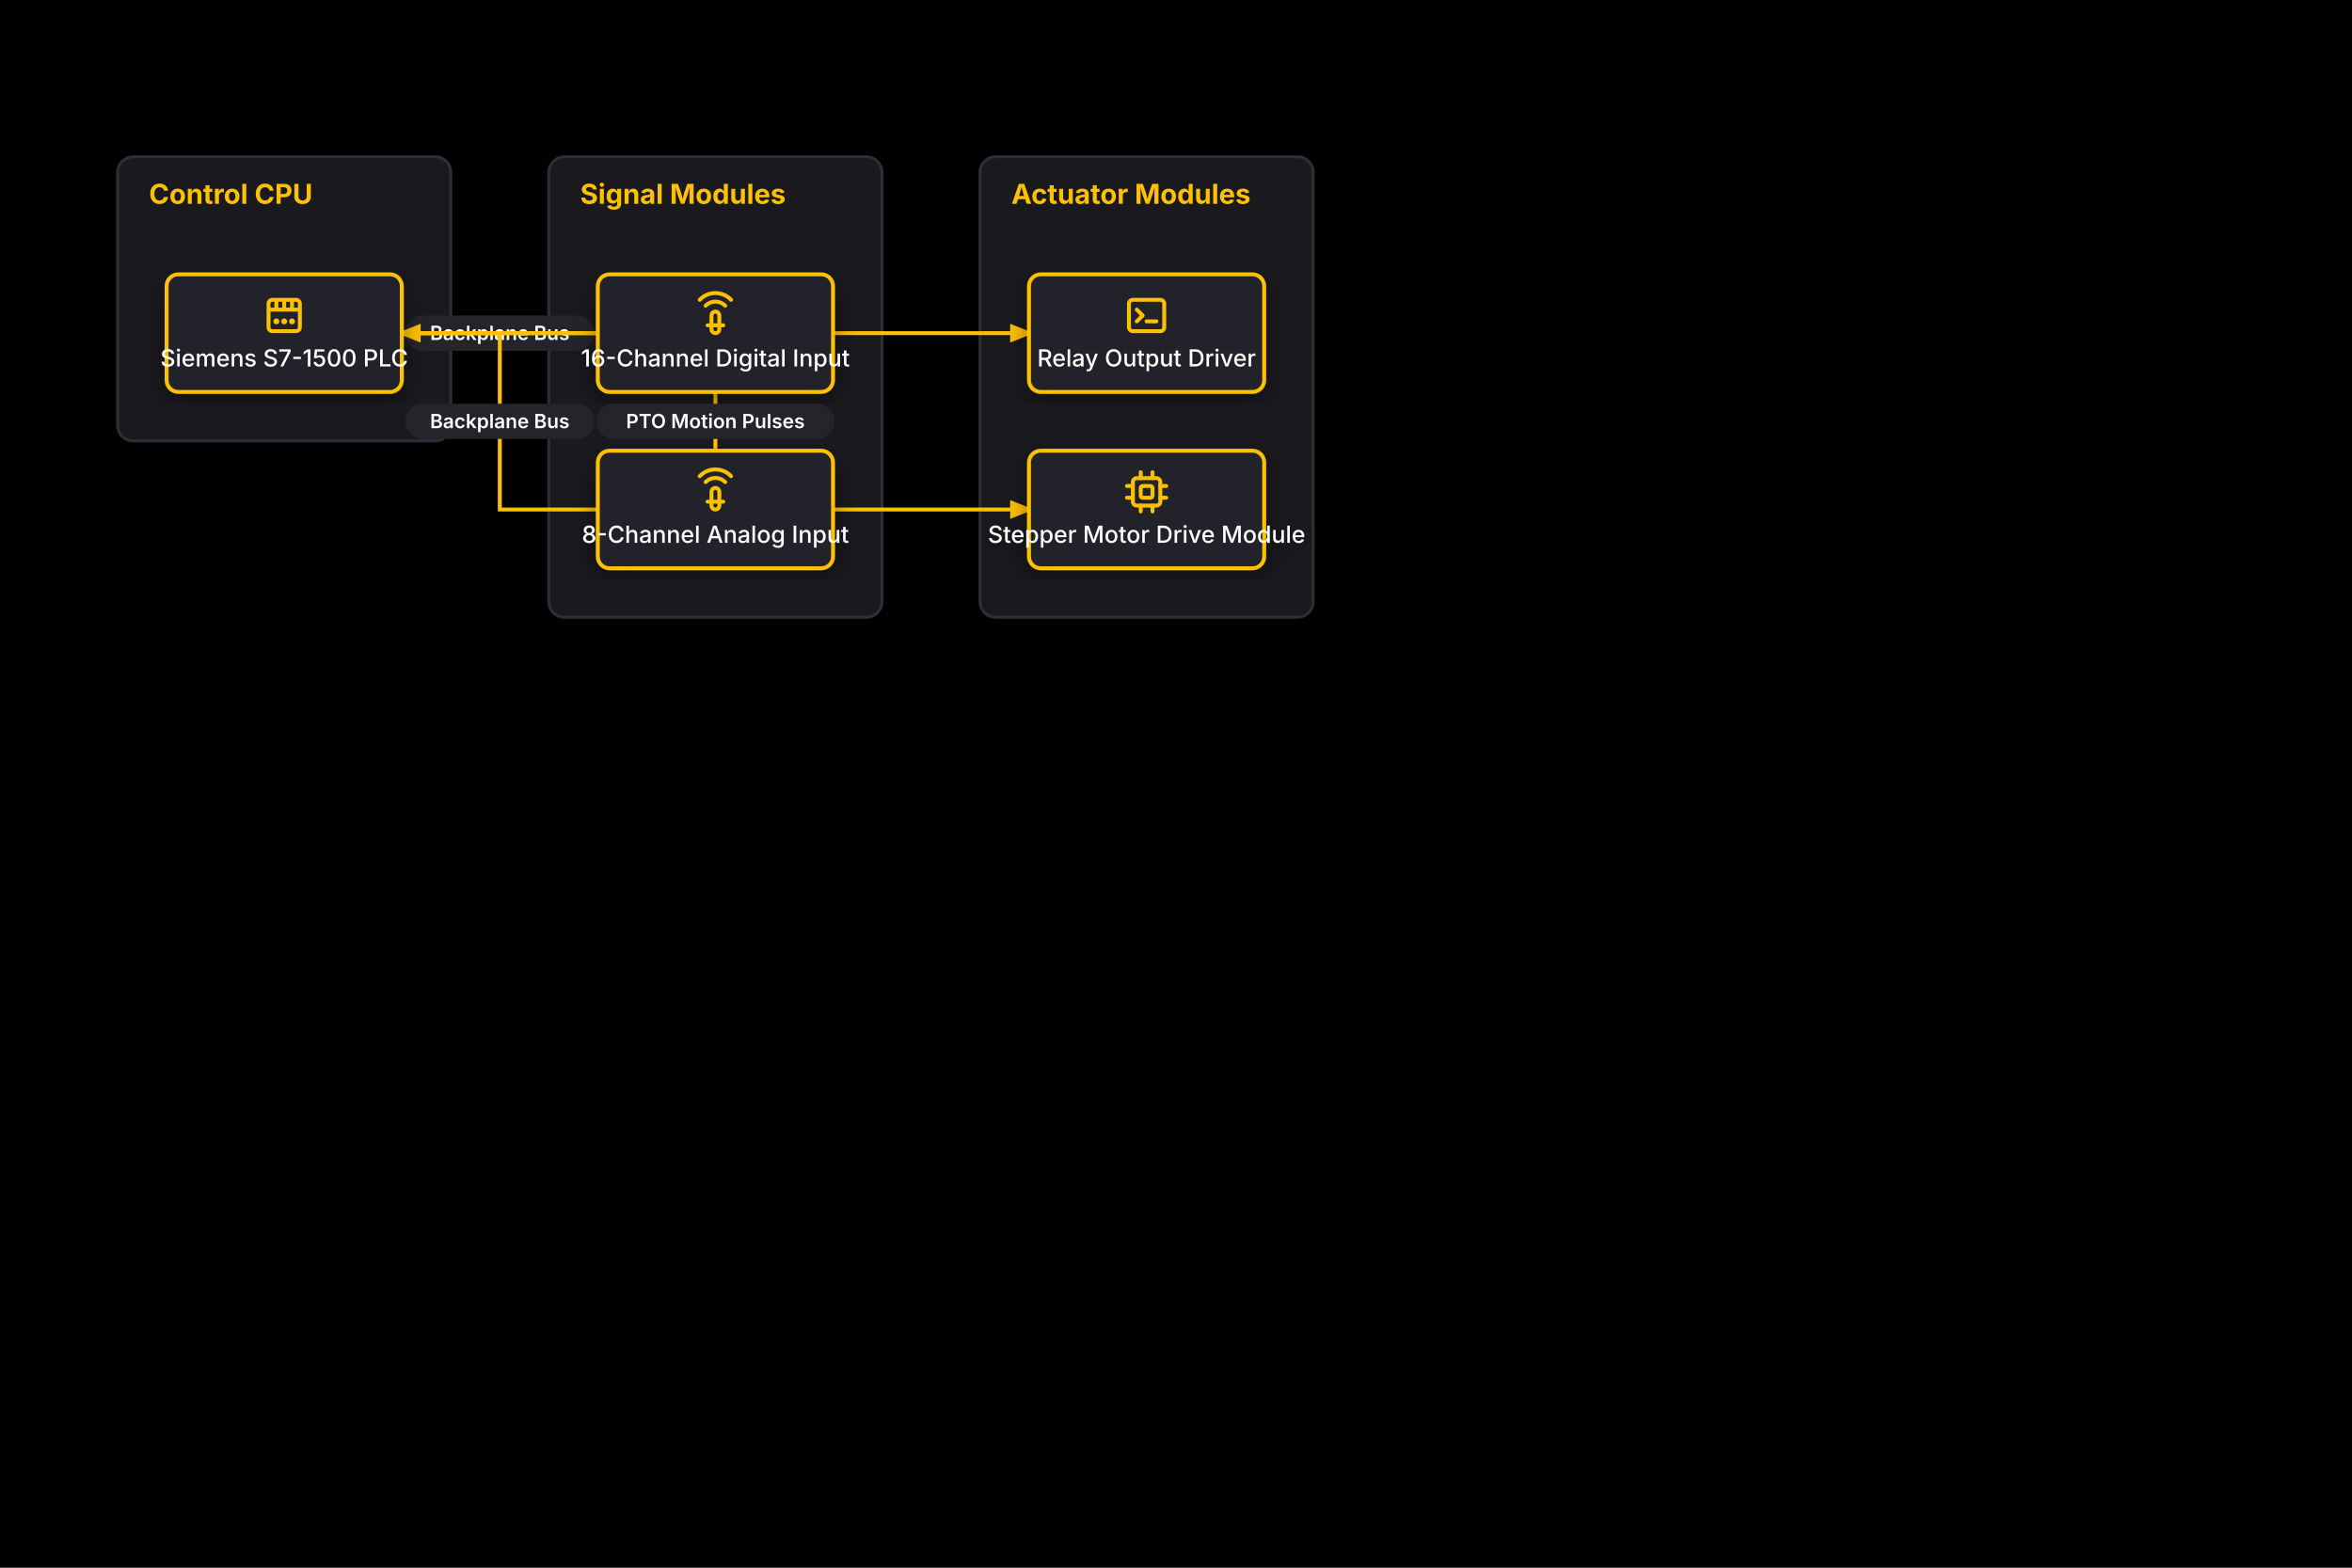
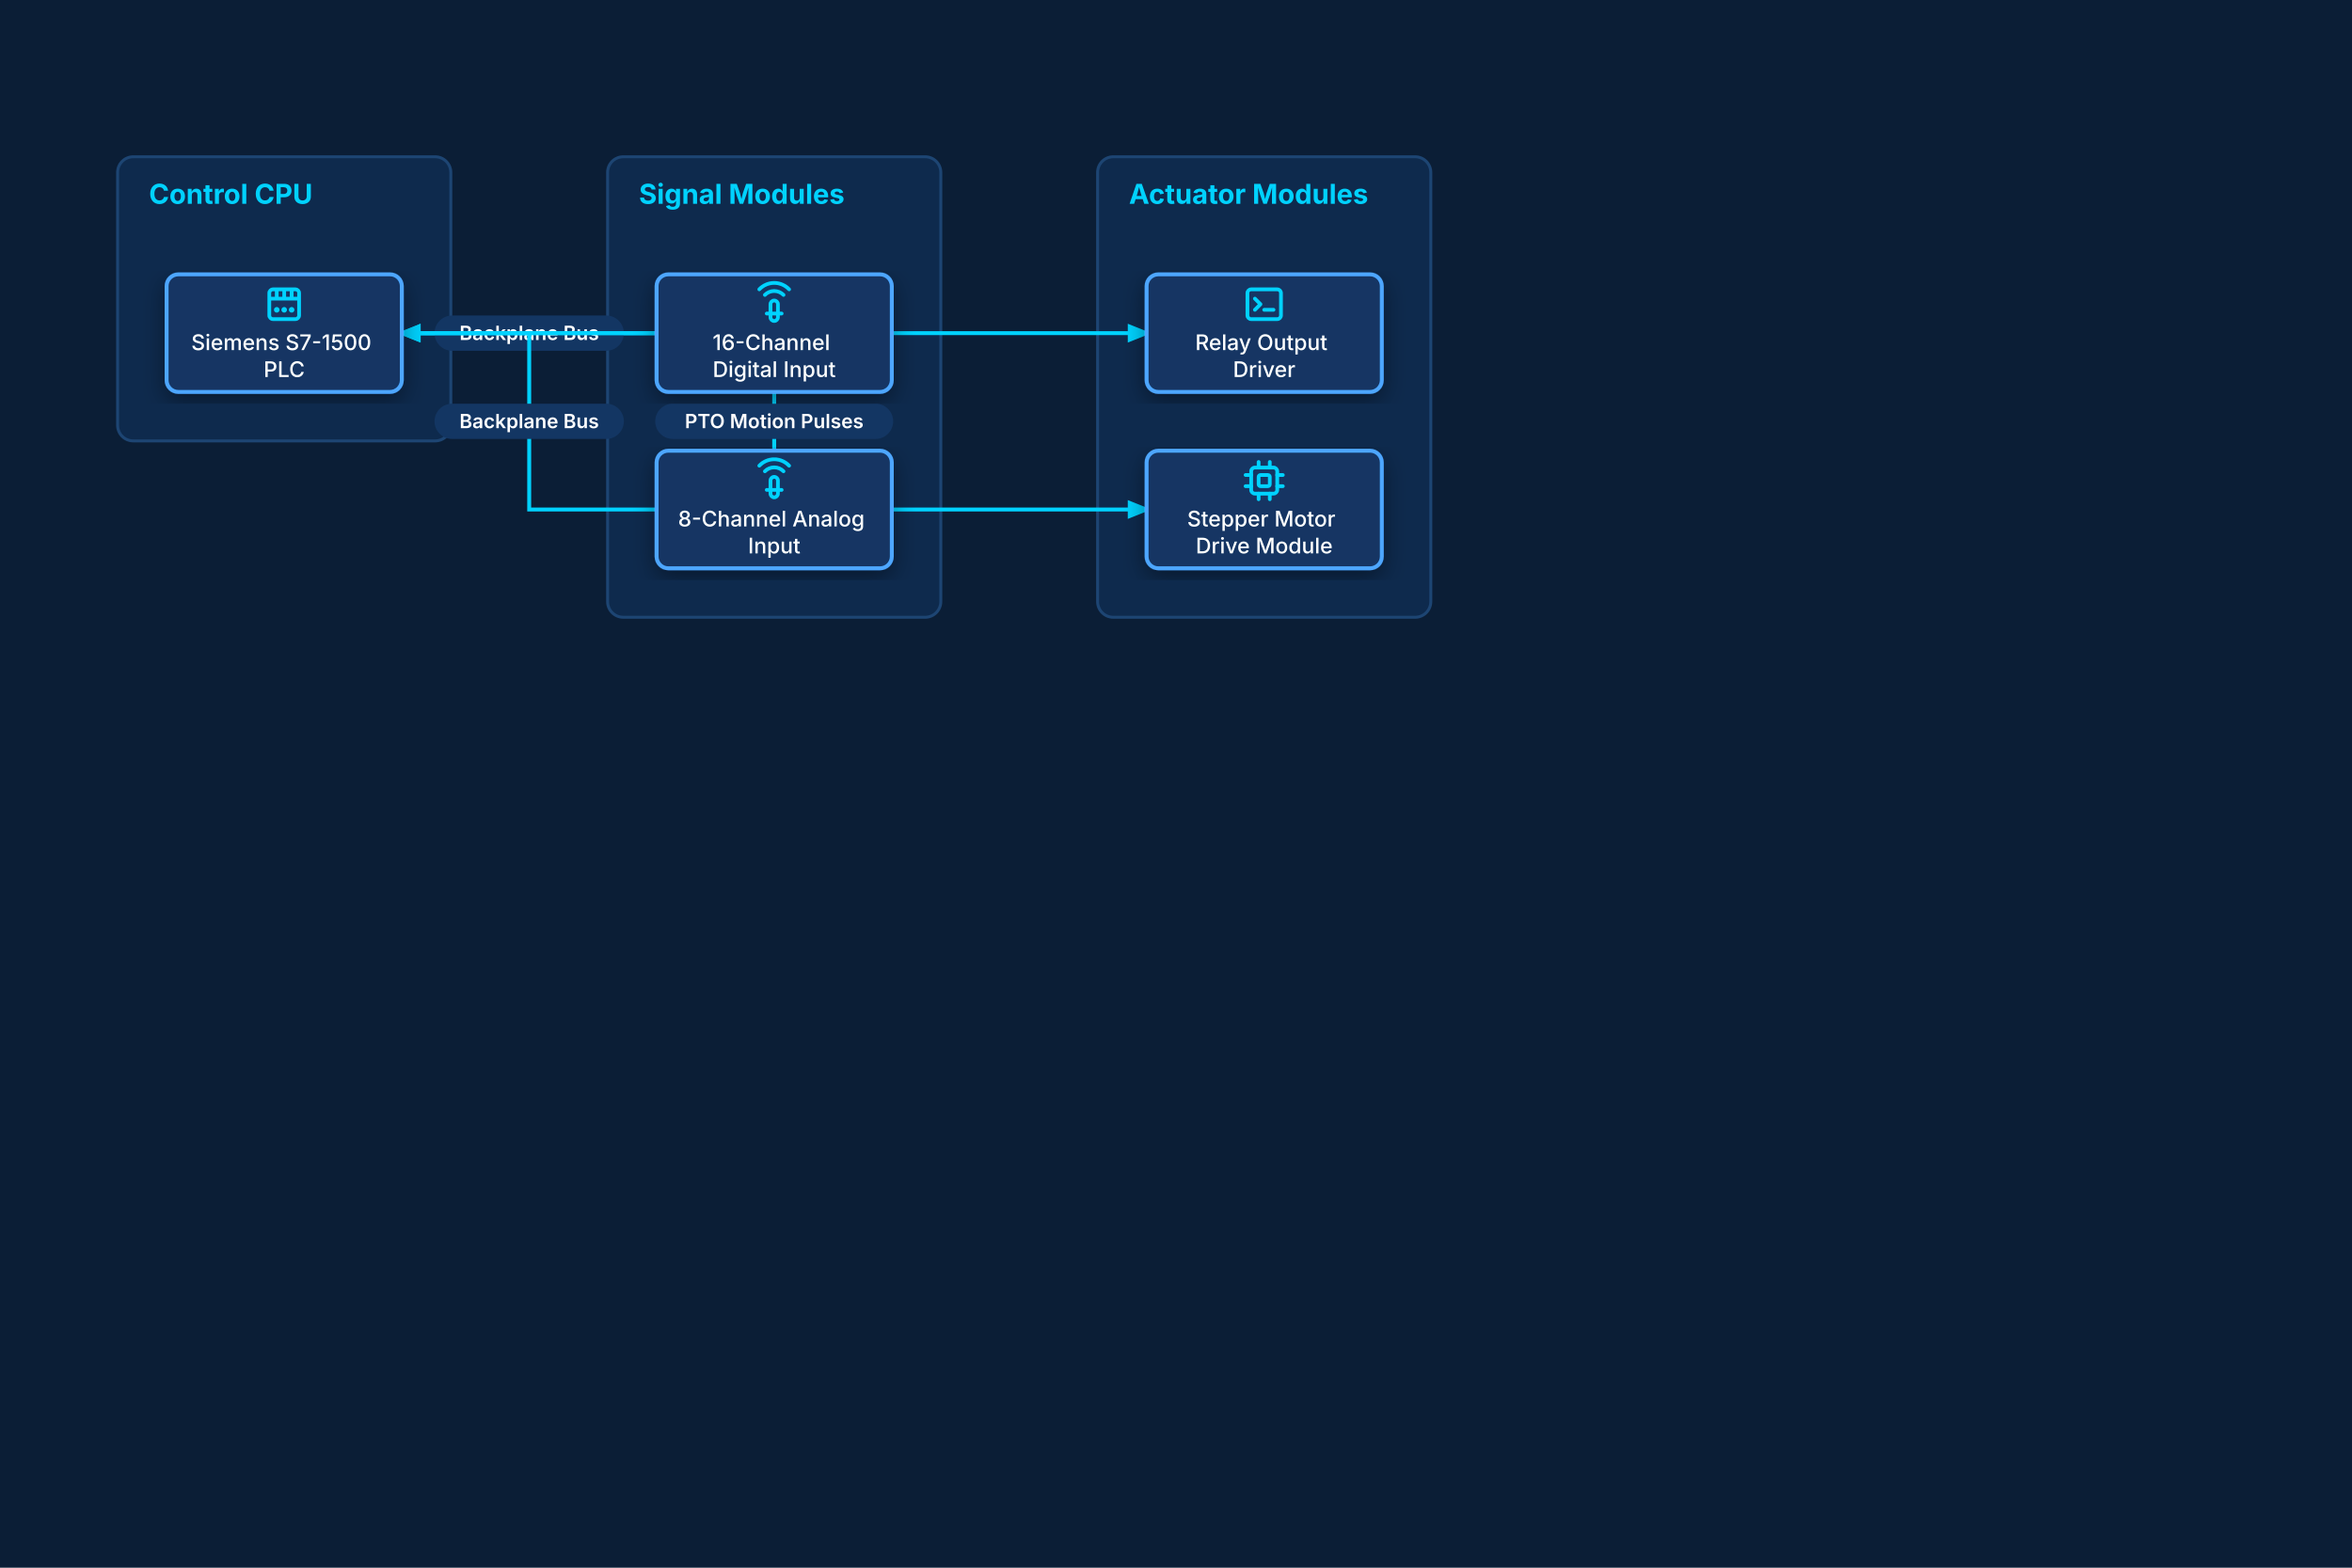
- <svg xmlns="http://www.w3.org/2000/svg" viewBox="0 0 1200.0 800.0" width="1200.0" height="800.0">
+ <svg xmlns="http://www.w3.org/2000/svg" viewBox="0 0 1200 800" width="1200" height="800">
  <defs>
    <marker id="arrow" viewBox="0 0 10 10" refX="8" refY="5" markerWidth="6" markerHeight="6" orient="auto-start-reverse">
-       <path d="M 0 1 L 10 5 L 0 9 z" fill="#FFC000" />
+       <path d="M 0 1 L 10 5 L 0 9 z" fill="#00D2FF" />
+     </marker>
+     <marker id="arrow-tail" viewBox="0 0 10 10" refX="2" refY="5" markerWidth="6" markerHeight="6" orient="auto">
+       <path d="M 10 1 L 0 5 L 10 9 z" fill="#00D2FF" />
    </marker>
    <filter id="shadow" x="-10%" y="-10%" width="120%" height="120%">
      <feDropShadow dx="0" dy="4" stdDeviation="6" flood-color="#000000" flood-opacity="0.4" />
    </filter>
  </defs>
-   <rect width="100%" height="100%" fill="#000000" />
+   <rect width="100%" height="100%" fill="#0B1E36" />
  <g id="group_1">
-     <rect x="60.0" y="80.0" width="170.0" height="145.0" rx="8" fill="#1A1A1E" stroke="#2E2E36" stroke-width="1.5" />
-     <text x="76.0" y="104.0" fill="#FFC000" font-family="Inter, -apple-system, BlinkMacSystemFont, 'Segoe UI', Roboto, sans-serif" font-size="14" font-weight="bold">Control CPU</text>
+     <rect x="60.0" y="80.0" width="170.0" height="145.0" rx="8" fill="#0E2A4D" stroke="#1D4573" stroke-width="1.5" />
+     <text x="76.0" y="104.0" fill="#00D2FF" font-family="Inter, -apple-system, BlinkMacSystemFont, 'Segoe UI', Roboto, sans-serif" font-size="14" font-weight="bold">Control CPU</text>
  </g>
  <g id="group_2">
-     <rect x="280.0" y="80.0" width="170.0" height="235.0" rx="8" fill="#1A1A1E" stroke="#2E2E36" stroke-width="1.5" />
-     <text x="296.0" y="104.0" fill="#FFC000" font-family="Inter, -apple-system, BlinkMacSystemFont, 'Segoe UI', Roboto, sans-serif" font-size="14" font-weight="bold">Signal Modules</text>
+     <rect x="310.0" y="80.0" width="170.0" height="235.0" rx="8" fill="#0E2A4D" stroke="#1D4573" stroke-width="1.5" />
+     <text x="326.0" y="104.0" fill="#00D2FF" font-family="Inter, -apple-system, BlinkMacSystemFont, 'Segoe UI', Roboto, sans-serif" font-size="14" font-weight="bold">Signal Modules</text>
  </g>
  <g id="group_3">
-     <rect x="500.0" y="80.0" width="170.0" height="235.0" rx="8" fill="#1A1A1E" stroke="#2E2E36" stroke-width="1.5" />
-     <text x="516.0" y="104.0" fill="#FFC000" font-family="Inter, -apple-system, BlinkMacSystemFont, 'Segoe UI', Roboto, sans-serif" font-size="14" font-weight="bold">Actuator Modules</text>
+     <rect x="560.0" y="80.0" width="170.0" height="235.0" rx="8" fill="#0E2A4D" stroke="#1D4573" stroke-width="1.5" />
+     <text x="576.0" y="104.0" fill="#00D2FF" font-family="Inter, -apple-system, BlinkMacSystemFont, 'Segoe UI', Roboto, sans-serif" font-size="14" font-weight="bold">Actuator Modules</text>
  </g>
-   <path d="M 305.0 170.0 L 205.0 170.0" fill="none" stroke="#FFC000" stroke-width="2" marker-end="url(#arrow)" />
+   <path d="M 335.0 170.0 L 205.0 170.0" fill="none" stroke="#00D2FF" stroke-width="2" marker-end="url(#arrow)" />
  <g class="badge">
-     <rect x="206.7" y="161.0" width="96.6" height="18.0" rx="9.0" fill="#24242A" />
-     <text x="255.0" y="173.5" fill="#FFFFFF" font-size="10.0" font-family="Inter, -apple-system, BlinkMacSystemFont, 'Segoe UI', Roboto, sans-serif" font-weight="600" text-anchor="middle">Backplane Bus</text>
+     <rect x="221.7" y="161.0" width="96.6" height="18.0" rx="9.0" fill="#133663" />
+     <text x="270.0" y="173.5" fill="#FFFFFF" font-size="10.0" font-family="Inter, -apple-system, BlinkMacSystemFont, 'Segoe UI', Roboto, sans-serif" font-weight="600" text-anchor="middle">Backplane Bus</text>
  </g>
-   <path d="M 305.0 260.0 L 255.0 260.0 L 255.0 170.0 L 205.0 170.0" fill="none" stroke="#FFC000" stroke-width="2" marker-end="url(#arrow)" />
+   <path d="M 335.0 260.0 L 270.0 260.0 L 270.0 170.0 L 205.0 170.0" fill="none" stroke="#00D2FF" stroke-width="2" marker-end="url(#arrow)" />
  <g class="badge">
-     <rect x="206.7" y="206.0" width="96.6" height="18.0" rx="9.0" fill="#24242A" />
-     <text x="255.0" y="218.5" fill="#FFFFFF" font-size="10.0" font-family="Inter, -apple-system, BlinkMacSystemFont, 'Segoe UI', Roboto, sans-serif" font-weight="600" text-anchor="middle">Backplane Bus</text>
+     <rect x="221.7" y="206.0" width="96.6" height="18.0" rx="9.0" fill="#133663" />
+     <text x="270.0" y="218.5" fill="#FFFFFF" font-size="10.0" font-family="Inter, -apple-system, BlinkMacSystemFont, 'Segoe UI', Roboto, sans-serif" font-weight="600" text-anchor="middle">Backplane Bus</text>
  </g>
-   <path d="M 205.0 170.0 L 525.0 170.0" fill="none" stroke="#FFC000" stroke-width="2" marker-end="url(#arrow)" />
+   <path d="M 205.0 170.0 L 585.0 170.0" fill="none" stroke="#00D2FF" stroke-width="2" marker-end="url(#arrow)" />
  <g class="badge">
-     <rect x="310.5" y="161.0" width="109.0" height="18.0" rx="9.0" fill="#24242A" />
-     <text x="365.0" y="173.5" fill="#FFFFFF" font-size="10.0" font-family="Inter, -apple-system, BlinkMacSystemFont, 'Segoe UI', Roboto, sans-serif" font-weight="600" text-anchor="middle">Control Signals</text>
+     <rect x="340.5" y="161.0" width="109.0" height="18.0" rx="9.0" fill="#133663" />
+     <text x="395.0" y="173.5" fill="#FFFFFF" font-size="10.0" font-family="Inter, -apple-system, BlinkMacSystemFont, 'Segoe UI', Roboto, sans-serif" font-weight="600" text-anchor="middle">Control Signals</text>
  </g>
-   <path d="M 205.0 170.0 L 365.0 170.0 L 365.0 260.0 L 525.0 260.0" fill="none" stroke="#FFC000" stroke-width="2" marker-end="url(#arrow)" />
+   <path d="M 205.0 170.0 L 395.0 170.0 L 395.0 260.0 L 585.0 260.0" fill="none" stroke="#00D2FF" stroke-width="2" marker-end="url(#arrow)" />
  <g class="badge">
-     <rect x="304.3" y="206.0" width="121.4" height="18.0" rx="9.0" fill="#24242A" />
-     <text x="365.0" y="218.5" fill="#FFFFFF" font-size="10.0" font-family="Inter, -apple-system, BlinkMacSystemFont, 'Segoe UI', Roboto, sans-serif" font-weight="600" text-anchor="middle">PTO Motion Pulses</text>
+     <rect x="334.3" y="206.0" width="121.4" height="18.0" rx="9.0" fill="#133663" />
+     <text x="395.0" y="218.5" fill="#FFFFFF" font-size="10.0" font-family="Inter, -apple-system, BlinkMacSystemFont, 'Segoe UI', Roboto, sans-serif" font-weight="600" text-anchor="middle">PTO Motion Pulses</text>
  </g>
  <g id="plc_cpu" filter="url(#shadow)">
-     <rect x="85.0" y="140.0" width="120.0" height="60.0" rx="6.0" fill="#24242A" stroke="#FFC000" stroke-width="2.0" />
-     <g class="icon icon-plc" transform="translate(133.0, 149.0) scale(1.0)">
-       <rect x="4" y="4" width="16" height="16" rx="2" fill="none" stroke="#FFC000" stroke-width="2.0" />
-       <line x1="4" y1="9" x2="20" y2="9" stroke="#FFC000" stroke-width="2.0" />
-       <line x1="8" y1="4" x2="8" y2="9" stroke="#FFC000" stroke-width="2.0" />
-       <line x1="12" y1="4" x2="12" y2="9" stroke="#FFC000" stroke-width="2.0" />
-       <line x1="16" y1="4" x2="16" y2="9" stroke="#FFC000" stroke-width="2.0" />
-       <circle cx="8" cy="15" r="1.5" fill="#FFC000" />
-       <circle cx="12" cy="15" r="1.5" fill="#FFC000" />
-       <circle cx="16" cy="15" r="1.5" fill="#FFC000" />
+     <rect x="85.0" y="140.0" width="120.0" height="60.0" rx="6.0" fill="#133663" stroke="#4DA6FF" stroke-width="2.0" />
+     <g class="icon icon-plc" transform="translate(133.6, 143.85) scale(0.95)">
+       <rect x="4" y="4" width="16" height="16" rx="2" fill="none" stroke="#00D2FF" stroke-width="2.0" />
+       <line x1="4" y1="9" x2="20" y2="9" stroke="#00D2FF" stroke-width="2.0" />
+       <line x1="8" y1="4" x2="8" y2="9" stroke="#00D2FF" stroke-width="2.0" />
+       <line x1="12" y1="4" x2="12" y2="9" stroke="#00D2FF" stroke-width="2.0" />
+       <line x1="16" y1="4" x2="16" y2="9" stroke="#00D2FF" stroke-width="2.0" />
+       <circle cx="8" cy="15" r="1.5" fill="#00D2FF" />
+       <circle cx="12" cy="15" r="1.5" fill="#00D2FF" />
+       <circle cx="16" cy="15" r="1.5" fill="#00D2FF" />
    </g>
-     <text x="145.0" y="187.0" text-anchor="middle" fill="#FFFFFF" font-family="Inter, -apple-system, BlinkMacSystemFont, 'Segoe UI', Roboto, sans-serif" font-size="12" font-weight="500">Siemens S7-1500 PLC</text>
+     <text x="145.0" y="178.65" text-anchor="middle" fill="#FFFFFF" font-family="Inter, -apple-system, BlinkMacSystemFont, 'Segoe UI', Roboto, sans-serif" font-size="11.0" font-weight="500">
+       <tspan x="145.0" dy="0">Siemens S7-1500</tspan>
+       <tspan x="145.0" dy="13.75">PLC</tspan>
+     </text>
  </g>
  <g id="di_module" filter="url(#shadow)">
-     <rect x="305.0" y="140.0" width="120.0" height="60.0" rx="6.0" fill="#24242A" stroke="#FFC000" stroke-width="2.0" />
-     <g class="icon icon-sensor" transform="translate(353.0, 149.0) scale(1.0)">
-       <path d="M 4 4 A 11 11 0 0 1 20 4" fill="none" stroke="#FFC000" stroke-width="2.0" stroke-linecap="round" />
-       <path d="M 7 7 A 7 7 0 0 1 17 7" fill="none" stroke="#FFC000" stroke-width="2.0" stroke-linecap="round" />
-       <rect x="10" y="10" width="4" height="11" rx="2" fill="none" stroke="#FFC000" stroke-width="2.0" />
-       <line x1="8" y1="17" x2="16" y2="17" stroke="#FFC000" stroke-width="2.0" stroke-linecap="round" />
+     <rect x="335.0" y="140.0" width="120.0" height="60.0" rx="6.0" fill="#133663" stroke="#4DA6FF" stroke-width="2.0" />
+     <g class="icon icon-sensor" transform="translate(383.6, 143.85) scale(0.95)">
+       <path d="M 4 4 A 11 11 0 0 1 20 4" fill="none" stroke="#00D2FF" stroke-width="2.0" stroke-linecap="round" />
+       <path d="M 7 7 A 7 7 0 0 1 17 7" fill="none" stroke="#00D2FF" stroke-width="2.0" stroke-linecap="round" />
+       <rect x="10" y="10" width="4" height="11" rx="2" fill="none" stroke="#00D2FF" stroke-width="2.0" />
+       <line x1="8" y1="17" x2="16" y2="17" stroke="#00D2FF" stroke-width="2.0" stroke-linecap="round" />
    </g>
-     <text x="365.0" y="187.0" text-anchor="middle" fill="#FFFFFF" font-family="Inter, -apple-system, BlinkMacSystemFont, 'Segoe UI', Roboto, sans-serif" font-size="12" font-weight="500">16-Channel Digital Input</text>
+     <text x="395.0" y="178.65" text-anchor="middle" fill="#FFFFFF" font-family="Inter, -apple-system, BlinkMacSystemFont, 'Segoe UI', Roboto, sans-serif" font-size="11.0" font-weight="500">
+       <tspan x="395.0" dy="0">16-Channel</tspan>
+       <tspan x="395.0" dy="13.75">Digital Input</tspan>
+     </text>
  </g>
  <g id="ai_module" filter="url(#shadow)">
-     <rect x="305.0" y="230.0" width="120.0" height="60.0" rx="6.0" fill="#24242A" stroke="#FFC000" stroke-width="2.0" />
-     <g class="icon icon-sensor" transform="translate(353.0, 239.0) scale(1.0)">
-       <path d="M 4 4 A 11 11 0 0 1 20 4" fill="none" stroke="#FFC000" stroke-width="2.0" stroke-linecap="round" />
-       <path d="M 7 7 A 7 7 0 0 1 17 7" fill="none" stroke="#FFC000" stroke-width="2.0" stroke-linecap="round" />
-       <rect x="10" y="10" width="4" height="11" rx="2" fill="none" stroke="#FFC000" stroke-width="2.0" />
-       <line x1="8" y1="17" x2="16" y2="17" stroke="#FFC000" stroke-width="2.0" stroke-linecap="round" />
+     <rect x="335.0" y="230.0" width="120.0" height="60.0" rx="6.0" fill="#133663" stroke="#4DA6FF" stroke-width="2.0" />
+     <g class="icon icon-sensor" transform="translate(383.6, 233.85) scale(0.95)">
+       <path d="M 4 4 A 11 11 0 0 1 20 4" fill="none" stroke="#00D2FF" stroke-width="2.0" stroke-linecap="round" />
+       <path d="M 7 7 A 7 7 0 0 1 17 7" fill="none" stroke="#00D2FF" stroke-width="2.0" stroke-linecap="round" />
+       <rect x="10" y="10" width="4" height="11" rx="2" fill="none" stroke="#00D2FF" stroke-width="2.0" />
+       <line x1="8" y1="17" x2="16" y2="17" stroke="#00D2FF" stroke-width="2.0" stroke-linecap="round" />
    </g>
-     <text x="365.0" y="277.0" text-anchor="middle" fill="#FFFFFF" font-family="Inter, -apple-system, BlinkMacSystemFont, 'Segoe UI', Roboto, sans-serif" font-size="12" font-weight="500">8-Channel Analog Input</text>
+     <text x="395.0" y="268.65" text-anchor="middle" fill="#FFFFFF" font-family="Inter, -apple-system, BlinkMacSystemFont, 'Segoe UI', Roboto, sans-serif" font-size="11.0" font-weight="500">
+       <tspan x="395.0" dy="0">8-Channel Analog</tspan>
+       <tspan x="395.0" dy="13.75">Input</tspan>
+     </text>
  </g>
  <g id="relay_out" filter="url(#shadow)">
-     <rect x="525.0" y="140.0" width="120.0" height="60.0" rx="6.0" fill="#24242A" stroke="#FFC000" stroke-width="2.0" />
-     <g class="icon icon-terminal" transform="translate(573.0, 149.0) scale(1.0)">
-       <rect x="3" y="4" width="18" height="16" rx="2" fill="none" stroke="#FFC000" stroke-width="2.0" />
-       <polyline points="7,9 10,12 7,15" fill="none" stroke="#FFC000" stroke-width="2.0" stroke-linecap="round" stroke-linejoin="round" />
-       <line x1="12" y1="15" x2="17" y2="15" stroke="#FFC000" stroke-width="2.0" stroke-linecap="round" />
+     <rect x="585.0" y="140.0" width="120.0" height="60.0" rx="6.0" fill="#133663" stroke="#4DA6FF" stroke-width="2.0" />
+     <g class="icon icon-terminal" transform="translate(633.6, 143.85) scale(0.95)">
+       <rect x="3" y="4" width="18" height="16" rx="2" fill="none" stroke="#00D2FF" stroke-width="2.0" />
+       <polyline points="7,9 10,12 7,15" fill="none" stroke="#00D2FF" stroke-width="2.0" stroke-linecap="round" stroke-linejoin="round" />
+       <line x1="12" y1="15" x2="17" y2="15" stroke="#00D2FF" stroke-width="2.0" stroke-linecap="round" />
    </g>
-     <text x="585.0" y="187.0" text-anchor="middle" fill="#FFFFFF" font-family="Inter, -apple-system, BlinkMacSystemFont, 'Segoe UI', Roboto, sans-serif" font-size="12" font-weight="500">Relay Output Driver</text>
+     <text x="645.0" y="178.65" text-anchor="middle" fill="#FFFFFF" font-family="Inter, -apple-system, BlinkMacSystemFont, 'Segoe UI', Roboto, sans-serif" font-size="11.0" font-weight="500">
+       <tspan x="645.0" dy="0">Relay Output</tspan>
+       <tspan x="645.0" dy="13.75">Driver</tspan>
+     </text>
  </g>
  <g id="stepper" filter="url(#shadow)">
-     <rect x="525.0" y="230.0" width="120.0" height="60.0" rx="6.0" fill="#24242A" stroke="#FFC000" stroke-width="2.0" />
-     <g class="icon icon-chip" transform="translate(573.0, 239.0) scale(1.0)">
-       <rect x="5" y="5" width="14" height="14" rx="2" fill="none" stroke="#FFC000" stroke-width="2.0" />
-       <rect x="9" y="9" width="6" height="6" rx="1" fill="none" stroke="#FFC000" stroke-width="2.0" />
-       <line x1="9" y1="2" x2="9" y2="5" stroke="#FFC000" stroke-width="2.0" stroke-linecap="round" />
-       <line x1="15" y1="2" x2="15" y2="5" stroke="#FFC000" stroke-width="2.0" stroke-linecap="round" />
-       <line x1="9" y1="19" x2="9" y2="22" stroke="#FFC000" stroke-width="2.0" stroke-linecap="round" />
-       <line x1="15" y1="19" x2="15" y2="22" stroke="#FFC000" stroke-width="2.0" stroke-linecap="round" />
-       <line x1="2" y1="9" x2="5" y2="9" stroke="#FFC000" stroke-width="2.0" stroke-linecap="round" />
-       <line x1="2" y1="15" x2="5" y2="15" stroke="#FFC000" stroke-width="2.0" stroke-linecap="round" />
-       <line x1="19" y1="9" x2="22" y2="9" stroke="#FFC000" stroke-width="2.0" stroke-linecap="round" />
-       <line x1="19" y1="15" x2="22" y2="15" stroke="#FFC000" stroke-width="2.0" stroke-linecap="round" />
+     <rect x="585.0" y="230.0" width="120.0" height="60.0" rx="6.0" fill="#133663" stroke="#4DA6FF" stroke-width="2.0" />
+     <g class="icon icon-chip" transform="translate(633.6, 233.85) scale(0.95)">
+       <rect x="5" y="5" width="14" height="14" rx="2" fill="none" stroke="#00D2FF" stroke-width="2.0" />
+       <rect x="9" y="9" width="6" height="6" rx="1" fill="none" stroke="#00D2FF" stroke-width="2.0" />
+       <line x1="9" y1="2" x2="9" y2="5" stroke="#00D2FF" stroke-width="2.0" stroke-linecap="round" />
+       <line x1="15" y1="2" x2="15" y2="5" stroke="#00D2FF" stroke-width="2.0" stroke-linecap="round" />
+       <line x1="9" y1="19" x2="9" y2="22" stroke="#00D2FF" stroke-width="2.0" stroke-linecap="round" />
+       <line x1="15" y1="19" x2="15" y2="22" stroke="#00D2FF" stroke-width="2.0" stroke-linecap="round" />
+       <line x1="2" y1="9" x2="5" y2="9" stroke="#00D2FF" stroke-width="2.0" stroke-linecap="round" />
+       <line x1="2" y1="15" x2="5" y2="15" stroke="#00D2FF" stroke-width="2.0" stroke-linecap="round" />
+       <line x1="19" y1="9" x2="22" y2="9" stroke="#00D2FF" stroke-width="2.0" stroke-linecap="round" />
+       <line x1="19" y1="15" x2="22" y2="15" stroke="#00D2FF" stroke-width="2.0" stroke-linecap="round" />
    </g>
-     <text x="585.0" y="277.0" text-anchor="middle" fill="#FFFFFF" font-family="Inter, -apple-system, BlinkMacSystemFont, 'Segoe UI', Roboto, sans-serif" font-size="12" font-weight="500">Stepper Motor Drive Module</text>
+     <text x="645.0" y="268.65" text-anchor="middle" fill="#FFFFFF" font-family="Inter, -apple-system, BlinkMacSystemFont, 'Segoe UI', Roboto, sans-serif" font-size="11.0" font-weight="500">
+       <tspan x="645.0" dy="0">Stepper Motor</tspan>
+       <tspan x="645.0" dy="13.75">Drive Module</tspan>
+     </text>
  </g>
</svg>
